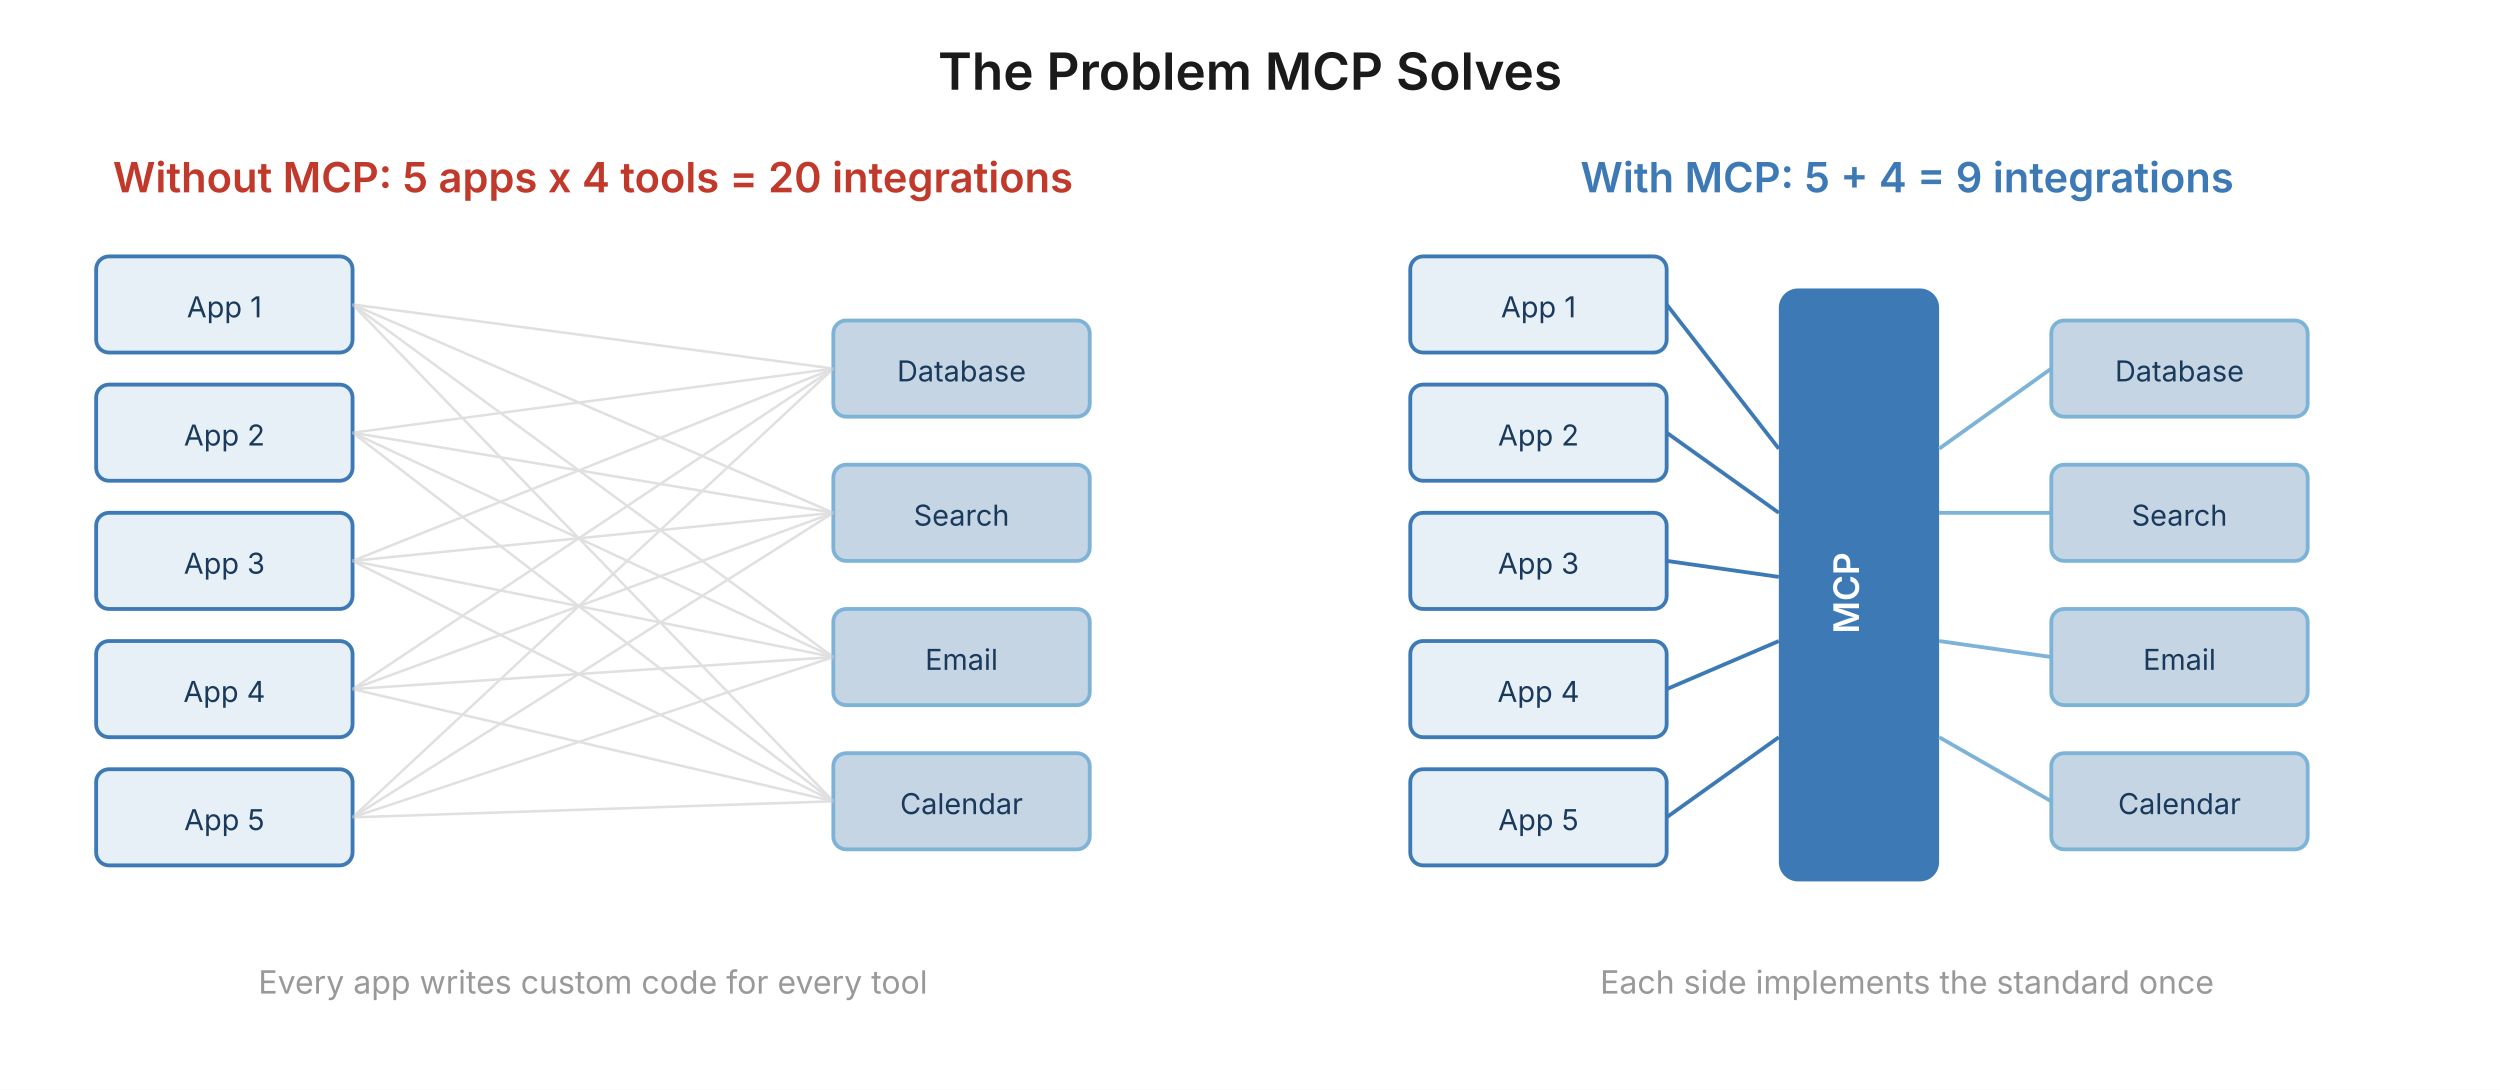
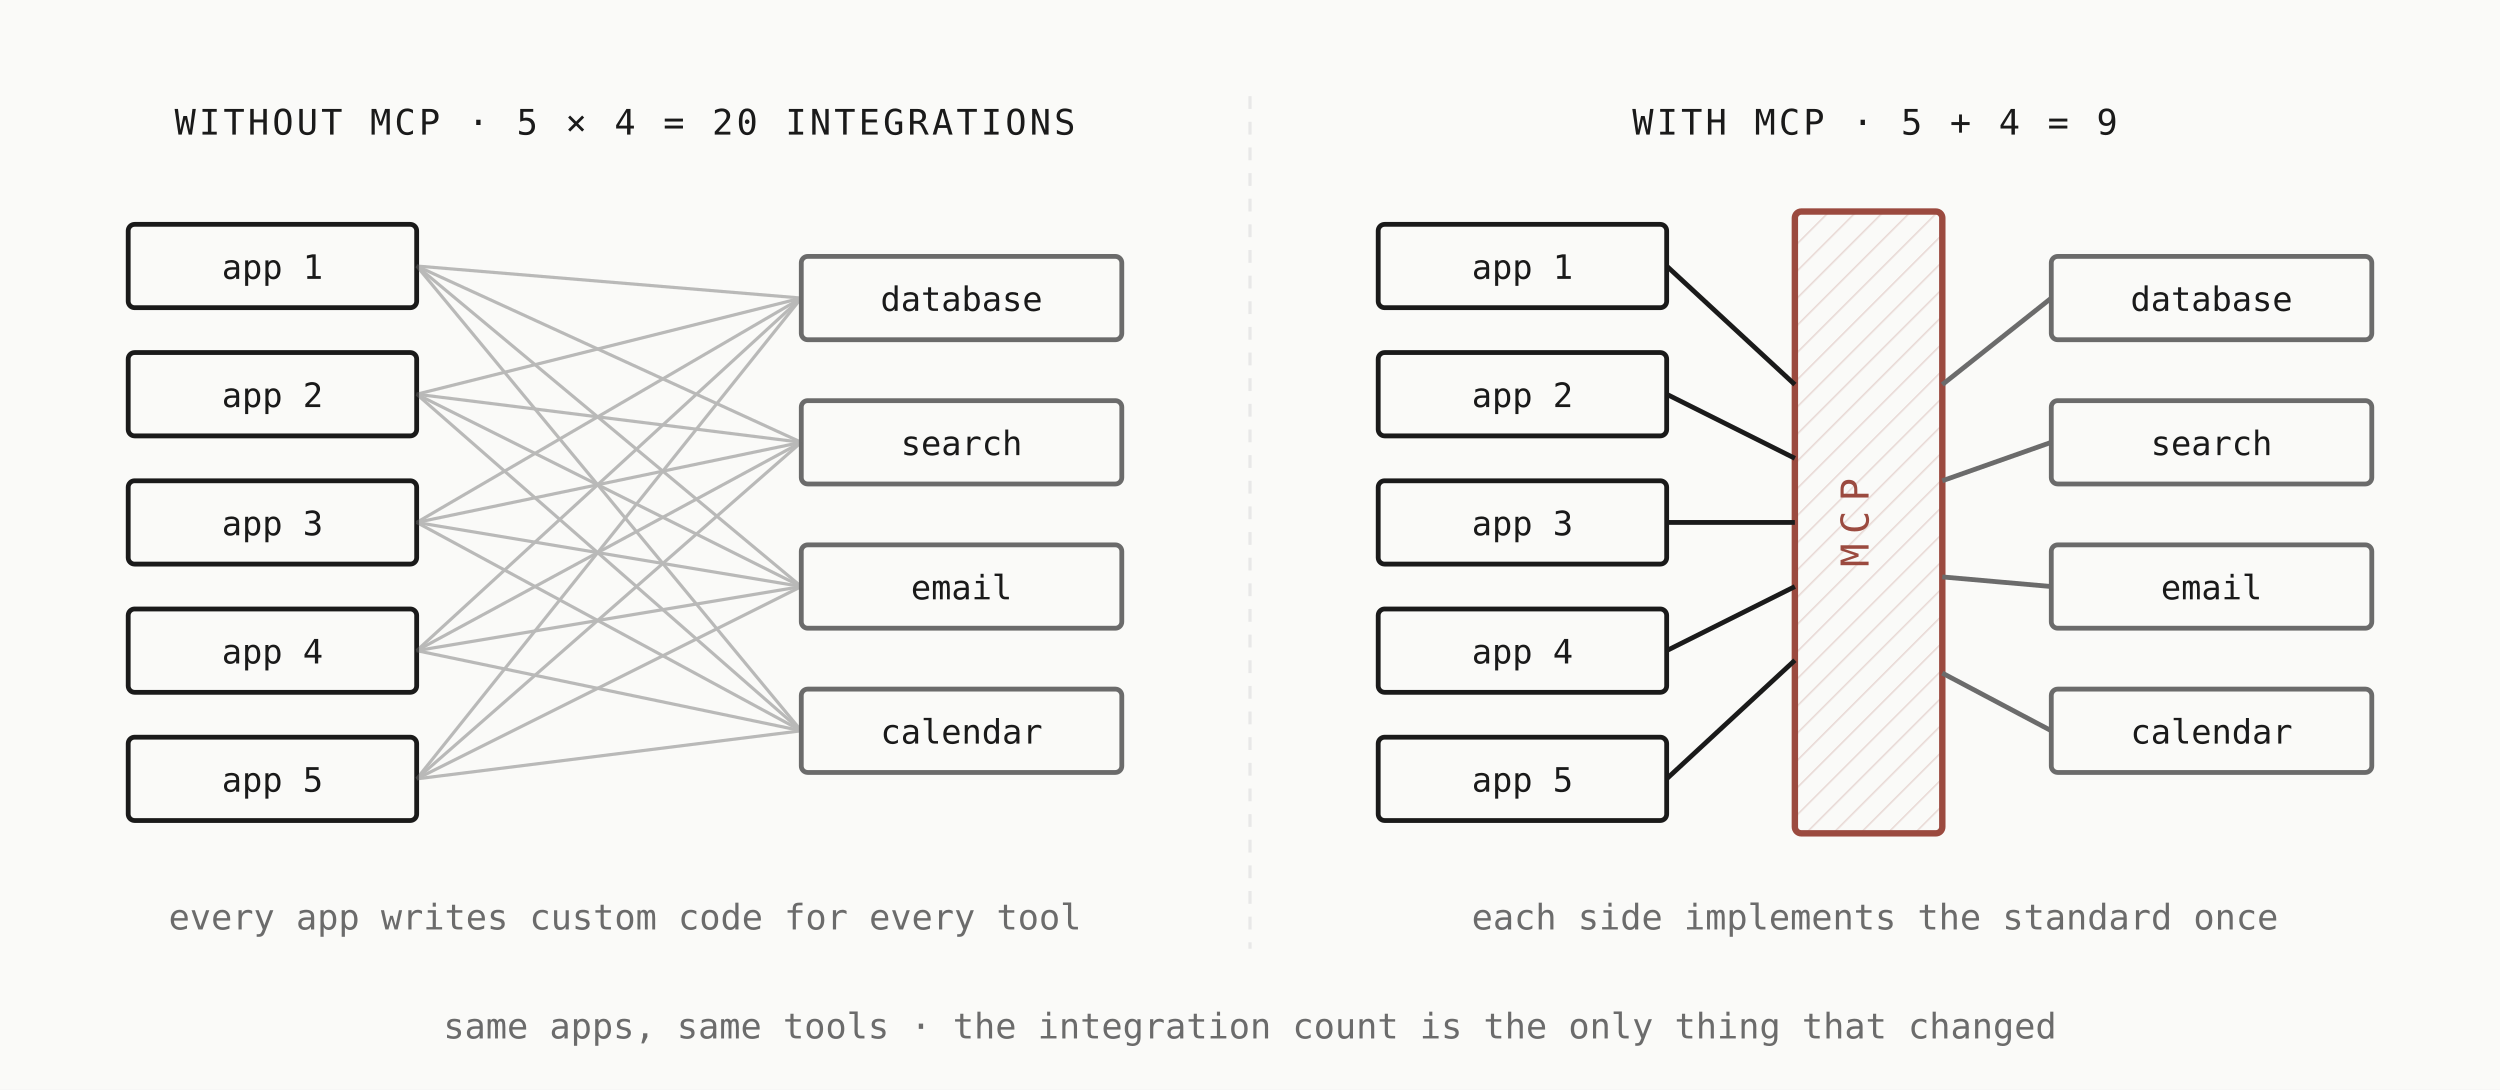
- <svg xmlns="http://www.w3.org/2000/svg" viewBox="0 0 780 340" width="780" height="340" style="background:#fff;font-family:system-ui,-apple-system,sans-serif;">
-   <rect width="780" height="340" fill="#ffffff" />
-   <text x="390" y="28" text-anchor="middle" font-size="16" font-weight="600" fill="#1a1a1a">The Problem MCP Solves</text>
-   <text x="185" y="60" text-anchor="middle" font-size="13" font-weight="600" fill="#c0392b">Without MCP: 5 apps x 4 tools = 20 integrations</text>
-   <rect x="30" y="80" width="80" height="30" rx="4" fill="#e8f0f7" stroke="#3d7ab5" stroke-width="1.2" />
-   <text x="70" y="99" text-anchor="middle" font-size="9" fill="#1a3a5c">App 1</text>
-   <rect x="30" y="120" width="80" height="30" rx="4" fill="#e8f0f7" stroke="#3d7ab5" stroke-width="1.2" />
-   <text x="70" y="139" text-anchor="middle" font-size="9" fill="#1a3a5c">App 2</text>
-   <rect x="30" y="160" width="80" height="30" rx="4" fill="#e8f0f7" stroke="#3d7ab5" stroke-width="1.2" />
-   <text x="70" y="179" text-anchor="middle" font-size="9" fill="#1a3a5c">App 3</text>
-   <rect x="30" y="200" width="80" height="30" rx="4" fill="#e8f0f7" stroke="#3d7ab5" stroke-width="1.2" />
-   <text x="70" y="219" text-anchor="middle" font-size="9" fill="#1a3a5c">App 4</text>
-   <rect x="30" y="240" width="80" height="30" rx="4" fill="#e8f0f7" stroke="#3d7ab5" stroke-width="1.2" />
-   <text x="70" y="259" text-anchor="middle" font-size="9" fill="#1a3a5c">App 5</text>
-   <rect x="260" y="100" width="80" height="30" rx="4" fill="#c5d5e4" stroke="#7eb3d8" stroke-width="1.2" />
-   <text x="300" y="119" text-anchor="middle" font-size="9" fill="#1a3a5c">Database</text>
-   <rect x="260" y="145" width="80" height="30" rx="4" fill="#c5d5e4" stroke="#7eb3d8" stroke-width="1.2" />
-   <text x="300" y="164" text-anchor="middle" font-size="9" fill="#1a3a5c">Search</text>
-   <rect x="260" y="190" width="80" height="30" rx="4" fill="#c5d5e4" stroke="#7eb3d8" stroke-width="1.2" />
-   <text x="300" y="209" text-anchor="middle" font-size="9" fill="#1a3a5c">Email</text>
-   <rect x="260" y="235" width="80" height="30" rx="4" fill="#c5d5e4" stroke="#7eb3d8" stroke-width="1.2" />
-   <text x="300" y="254" text-anchor="middle" font-size="9" fill="#1a3a5c">Calendar</text>
-   <g stroke="#ccc" stroke-width="0.8" opacity="0.6">
-     <line x1="110" y1="95" x2="260" y2="115" />
-     <line x1="110" y1="95" x2="260" y2="160" />
-     <line x1="110" y1="95" x2="260" y2="205" />
-     <line x1="110" y1="95" x2="260" y2="250" />
-     <line x1="110" y1="135" x2="260" y2="115" />
-     <line x1="110" y1="135" x2="260" y2="160" />
-     <line x1="110" y1="135" x2="260" y2="205" />
-     <line x1="110" y1="135" x2="260" y2="250" />
-     <line x1="110" y1="175" x2="260" y2="115" />
-     <line x1="110" y1="175" x2="260" y2="160" />
-     <line x1="110" y1="175" x2="260" y2="205" />
-     <line x1="110" y1="175" x2="260" y2="250" />
-     <line x1="110" y1="215" x2="260" y2="115" />
-     <line x1="110" y1="215" x2="260" y2="160" />
-     <line x1="110" y1="215" x2="260" y2="205" />
-     <line x1="110" y1="215" x2="260" y2="250" />
-     <line x1="110" y1="255" x2="260" y2="115" />
-     <line x1="110" y1="255" x2="260" y2="160" />
-     <line x1="110" y1="255" x2="260" y2="205" />
-     <line x1="110" y1="255" x2="260" y2="250" />
+ <svg xmlns="http://www.w3.org/2000/svg" viewBox="0 0 780 340" font-family="IBM Plex Mono, monospace">
+   <defs>
+     <pattern id="hatchBrick" width="6" height="6" patternTransform="rotate(45)" patternUnits="userSpaceOnUse">
+       <line x1="0" y1="0" x2="0" y2="6" stroke="#9b4a3f" stroke-width="1" opacity="0.18" />
+     </pattern>
+   </defs>
+   <rect width="780" height="340" fill="#fafaf8" />
+   <line x1="390" y1="30" x2="390" y2="296" stroke="#e8e8e8" stroke-width="1" stroke-dasharray="4,4" />
+   <text x="195" y="42" text-anchor="middle" font-size="11" letter-spacing="1" font-weight="500" fill="#1a1a1a">WITHOUT MCP · 5 × 4 = 20 INTEGRATIONS</text>
+   <rect x="40" y="70" width="90" height="26" rx="2" fill="none" stroke="#1a1a1a" stroke-width="1.5" />
+   <text x="85" y="87" text-anchor="middle" font-size="10.5" fill="#1a1a1a">app 1</text>
+   <rect x="40" y="110" width="90" height="26" rx="2" fill="none" stroke="#1a1a1a" stroke-width="1.5" />
+   <text x="85" y="127" text-anchor="middle" font-size="10.5" fill="#1a1a1a">app 2</text>
+   <rect x="40" y="150" width="90" height="26" rx="2" fill="none" stroke="#1a1a1a" stroke-width="1.5" />
+   <text x="85" y="167" text-anchor="middle" font-size="10.5" fill="#1a1a1a">app 3</text>
+   <rect x="40" y="190" width="90" height="26" rx="2" fill="none" stroke="#1a1a1a" stroke-width="1.5" />
+   <text x="85" y="207" text-anchor="middle" font-size="10.5" fill="#1a1a1a">app 4</text>
+   <rect x="40" y="230" width="90" height="26" rx="2" fill="none" stroke="#1a1a1a" stroke-width="1.5" />
+   <text x="85" y="247" text-anchor="middle" font-size="10.5" fill="#1a1a1a">app 5</text>
+   <rect x="250" y="80" width="100" height="26" rx="2" fill="none" stroke="#6b6b6b" stroke-width="1.5" />
+   <text x="300" y="97" text-anchor="middle" font-size="10.5" fill="#1a1a1a">database</text>
+   <rect x="250" y="125" width="100" height="26" rx="2" fill="none" stroke="#6b6b6b" stroke-width="1.5" />
+   <text x="300" y="142" text-anchor="middle" font-size="10.5" fill="#1a1a1a">search</text>
+   <rect x="250" y="170" width="100" height="26" rx="2" fill="none" stroke="#6b6b6b" stroke-width="1.5" />
+   <text x="300" y="187" text-anchor="middle" font-size="10.5" fill="#1a1a1a">email</text>
+   <rect x="250" y="215" width="100" height="26" rx="2" fill="none" stroke="#6b6b6b" stroke-width="1.5" />
+   <text x="300" y="232" text-anchor="middle" font-size="10.5" fill="#1a1a1a">calendar</text>
+   <g stroke="#6b6b6b" stroke-width="1" opacity="0.45">
+     <line x1="130" y1="83" x2="250" y2="93" />
+     <line x1="130" y1="83" x2="250" y2="138" />
+     <line x1="130" y1="83" x2="250" y2="183" />
+     <line x1="130" y1="83" x2="250" y2="228" />
+     <line x1="130" y1="123" x2="250" y2="93" />
+     <line x1="130" y1="123" x2="250" y2="138" />
+     <line x1="130" y1="123" x2="250" y2="183" />
+     <line x1="130" y1="123" x2="250" y2="228" />
+     <line x1="130" y1="163" x2="250" y2="93" />
+     <line x1="130" y1="163" x2="250" y2="138" />
+     <line x1="130" y1="163" x2="250" y2="183" />
+     <line x1="130" y1="163" x2="250" y2="228" />
+     <line x1="130" y1="203" x2="250" y2="93" />
+     <line x1="130" y1="203" x2="250" y2="138" />
+     <line x1="130" y1="203" x2="250" y2="183" />
+     <line x1="130" y1="203" x2="250" y2="228" />
+     <line x1="130" y1="243" x2="250" y2="93" />
+     <line x1="130" y1="243" x2="250" y2="138" />
+     <line x1="130" y1="243" x2="250" y2="183" />
+     <line x1="130" y1="243" x2="250" y2="228" />
  </g>
-   <text x="595" y="60" text-anchor="middle" font-size="13" font-weight="600" fill="#3d7ab5">With MCP: 5 + 4 = 9 integrations</text>
-   <rect x="440" y="80" width="80" height="30" rx="4" fill="#e8f0f7" stroke="#3d7ab5" stroke-width="1.2" />
-   <text x="480" y="99" text-anchor="middle" font-size="9" fill="#1a3a5c">App 1</text>
-   <rect x="440" y="120" width="80" height="30" rx="4" fill="#e8f0f7" stroke="#3d7ab5" stroke-width="1.2" />
-   <text x="480" y="139" text-anchor="middle" font-size="9" fill="#1a3a5c">App 2</text>
-   <rect x="440" y="160" width="80" height="30" rx="4" fill="#e8f0f7" stroke="#3d7ab5" stroke-width="1.2" />
-   <text x="480" y="179" text-anchor="middle" font-size="9" fill="#1a3a5c">App 3</text>
-   <rect x="440" y="200" width="80" height="30" rx="4" fill="#e8f0f7" stroke="#3d7ab5" stroke-width="1.2" />
-   <text x="480" y="219" text-anchor="middle" font-size="9" fill="#1a3a5c">App 4</text>
-   <rect x="440" y="240" width="80" height="30" rx="4" fill="#e8f0f7" stroke="#3d7ab5" stroke-width="1.2" />
-   <text x="480" y="259" text-anchor="middle" font-size="9" fill="#1a3a5c">App 5</text>
-   <rect x="555" y="90" width="50" height="185" rx="6" fill="#3d7ab5" stroke="none" />
-   <text x="580" y="185" text-anchor="middle" font-size="11" font-weight="600" fill="#fff" transform="rotate(-90,580,185)">MCP</text>
-   <rect x="640" y="100" width="80" height="30" rx="4" fill="#c5d5e4" stroke="#7eb3d8" stroke-width="1.2" />
-   <text x="680" y="119" text-anchor="middle" font-size="9" fill="#1a3a5c">Database</text>
-   <rect x="640" y="145" width="80" height="30" rx="4" fill="#c5d5e4" stroke="#7eb3d8" stroke-width="1.2" />
-   <text x="680" y="164" text-anchor="middle" font-size="9" fill="#1a3a5c">Search</text>
-   <rect x="640" y="190" width="80" height="30" rx="4" fill="#c5d5e4" stroke="#7eb3d8" stroke-width="1.2" />
-   <text x="680" y="209" text-anchor="middle" font-size="9" fill="#1a3a5c">Email</text>
-   <rect x="640" y="235" width="80" height="30" rx="4" fill="#c5d5e4" stroke="#7eb3d8" stroke-width="1.2" />
-   <text x="680" y="254" text-anchor="middle" font-size="9" fill="#1a3a5c">Calendar</text>
-   <g stroke="#3d7ab5" stroke-width="1.2">
-     <line x1="520" y1="95" x2="555" y2="140" />
-     <line x1="520" y1="135" x2="555" y2="160" />
-     <line x1="520" y1="175" x2="555" y2="180" />
-     <line x1="520" y1="215" x2="555" y2="200" />
-     <line x1="520" y1="255" x2="555" y2="230" />
+   <text x="195" y="290" text-anchor="middle" font-size="11" fill="#6b6b6b">every app writes custom code for every tool</text>
+   <text x="585" y="42" text-anchor="middle" font-size="11" letter-spacing="1" font-weight="500" fill="#1a1a1a">WITH MCP · 5 + 4 = 9</text>
+   <rect x="430" y="70" width="90" height="26" rx="2" fill="none" stroke="#1a1a1a" stroke-width="1.5" />
+   <text x="475" y="87" text-anchor="middle" font-size="10.5" fill="#1a1a1a">app 1</text>
+   <rect x="430" y="110" width="90" height="26" rx="2" fill="none" stroke="#1a1a1a" stroke-width="1.5" />
+   <text x="475" y="127" text-anchor="middle" font-size="10.5" fill="#1a1a1a">app 2</text>
+   <rect x="430" y="150" width="90" height="26" rx="2" fill="none" stroke="#1a1a1a" stroke-width="1.5" />
+   <text x="475" y="167" text-anchor="middle" font-size="10.5" fill="#1a1a1a">app 3</text>
+   <rect x="430" y="190" width="90" height="26" rx="2" fill="none" stroke="#1a1a1a" stroke-width="1.5" />
+   <text x="475" y="207" text-anchor="middle" font-size="10.5" fill="#1a1a1a">app 4</text>
+   <rect x="430" y="230" width="90" height="26" rx="2" fill="none" stroke="#1a1a1a" stroke-width="1.5" />
+   <text x="475" y="247" text-anchor="middle" font-size="10.5" fill="#1a1a1a">app 5</text>
+   <rect x="560" y="66" width="46" height="194" rx="2" fill="url(#hatchBrick)" stroke="#9b4a3f" stroke-width="2" />
+   <text x="583" y="163" text-anchor="middle" font-size="12" letter-spacing="3" font-weight="500" fill="#9b4a3f" transform="rotate(-90,583,163)">MCP</text>
+   <rect x="640" y="80" width="100" height="26" rx="2" fill="none" stroke="#6b6b6b" stroke-width="1.5" />
+   <text x="690" y="97" text-anchor="middle" font-size="10.5" fill="#1a1a1a">database</text>
+   <rect x="640" y="125" width="100" height="26" rx="2" fill="none" stroke="#6b6b6b" stroke-width="1.5" />
+   <text x="690" y="142" text-anchor="middle" font-size="10.5" fill="#1a1a1a">search</text>
+   <rect x="640" y="170" width="100" height="26" rx="2" fill="none" stroke="#6b6b6b" stroke-width="1.5" />
+   <text x="690" y="187" text-anchor="middle" font-size="10.5" fill="#1a1a1a">email</text>
+   <rect x="640" y="215" width="100" height="26" rx="2" fill="none" stroke="#6b6b6b" stroke-width="1.5" />
+   <text x="690" y="232" text-anchor="middle" font-size="10.5" fill="#1a1a1a">calendar</text>
+   <g stroke="#1a1a1a" stroke-width="1.5">
+     <line x1="520" y1="83" x2="560" y2="120" />
+     <line x1="520" y1="123" x2="560" y2="143" />
+     <line x1="520" y1="163" x2="560" y2="163" />
+     <line x1="520" y1="203" x2="560" y2="183" />
+     <line x1="520" y1="243" x2="560" y2="206" />
  </g>
-   <g stroke="#7eb3d8" stroke-width="1.2">
-     <line x1="605" y1="140" x2="640" y2="115" />
-     <line x1="605" y1="160" x2="640" y2="160" />
-     <line x1="605" y1="200" x2="640" y2="205" />
-     <line x1="605" y1="230" x2="640" y2="250" />
+   <g stroke="#6b6b6b" stroke-width="1.5">
+     <line x1="606" y1="120" x2="640" y2="93" />
+     <line x1="606" y1="150" x2="640" y2="138" />
+     <line x1="606" y1="180" x2="640" y2="183" />
+     <line x1="606" y1="210" x2="640" y2="228" />
  </g>
-   <text x="185" y="310" text-anchor="middle" font-size="10" fill="#999">Every app writes custom code for every tool</text>
-   <text x="595" y="310" text-anchor="middle" font-size="10" fill="#999">Each side implements the standard once</text>
+   <text x="585" y="290" text-anchor="middle" font-size="11" fill="#6b6b6b">each side implements the standard once</text>
+   <text x="390" y="324" text-anchor="middle" font-size="11" fill="#6b6b6b">same apps, same tools · the integration count is the only thing that changed</text>
</svg>
